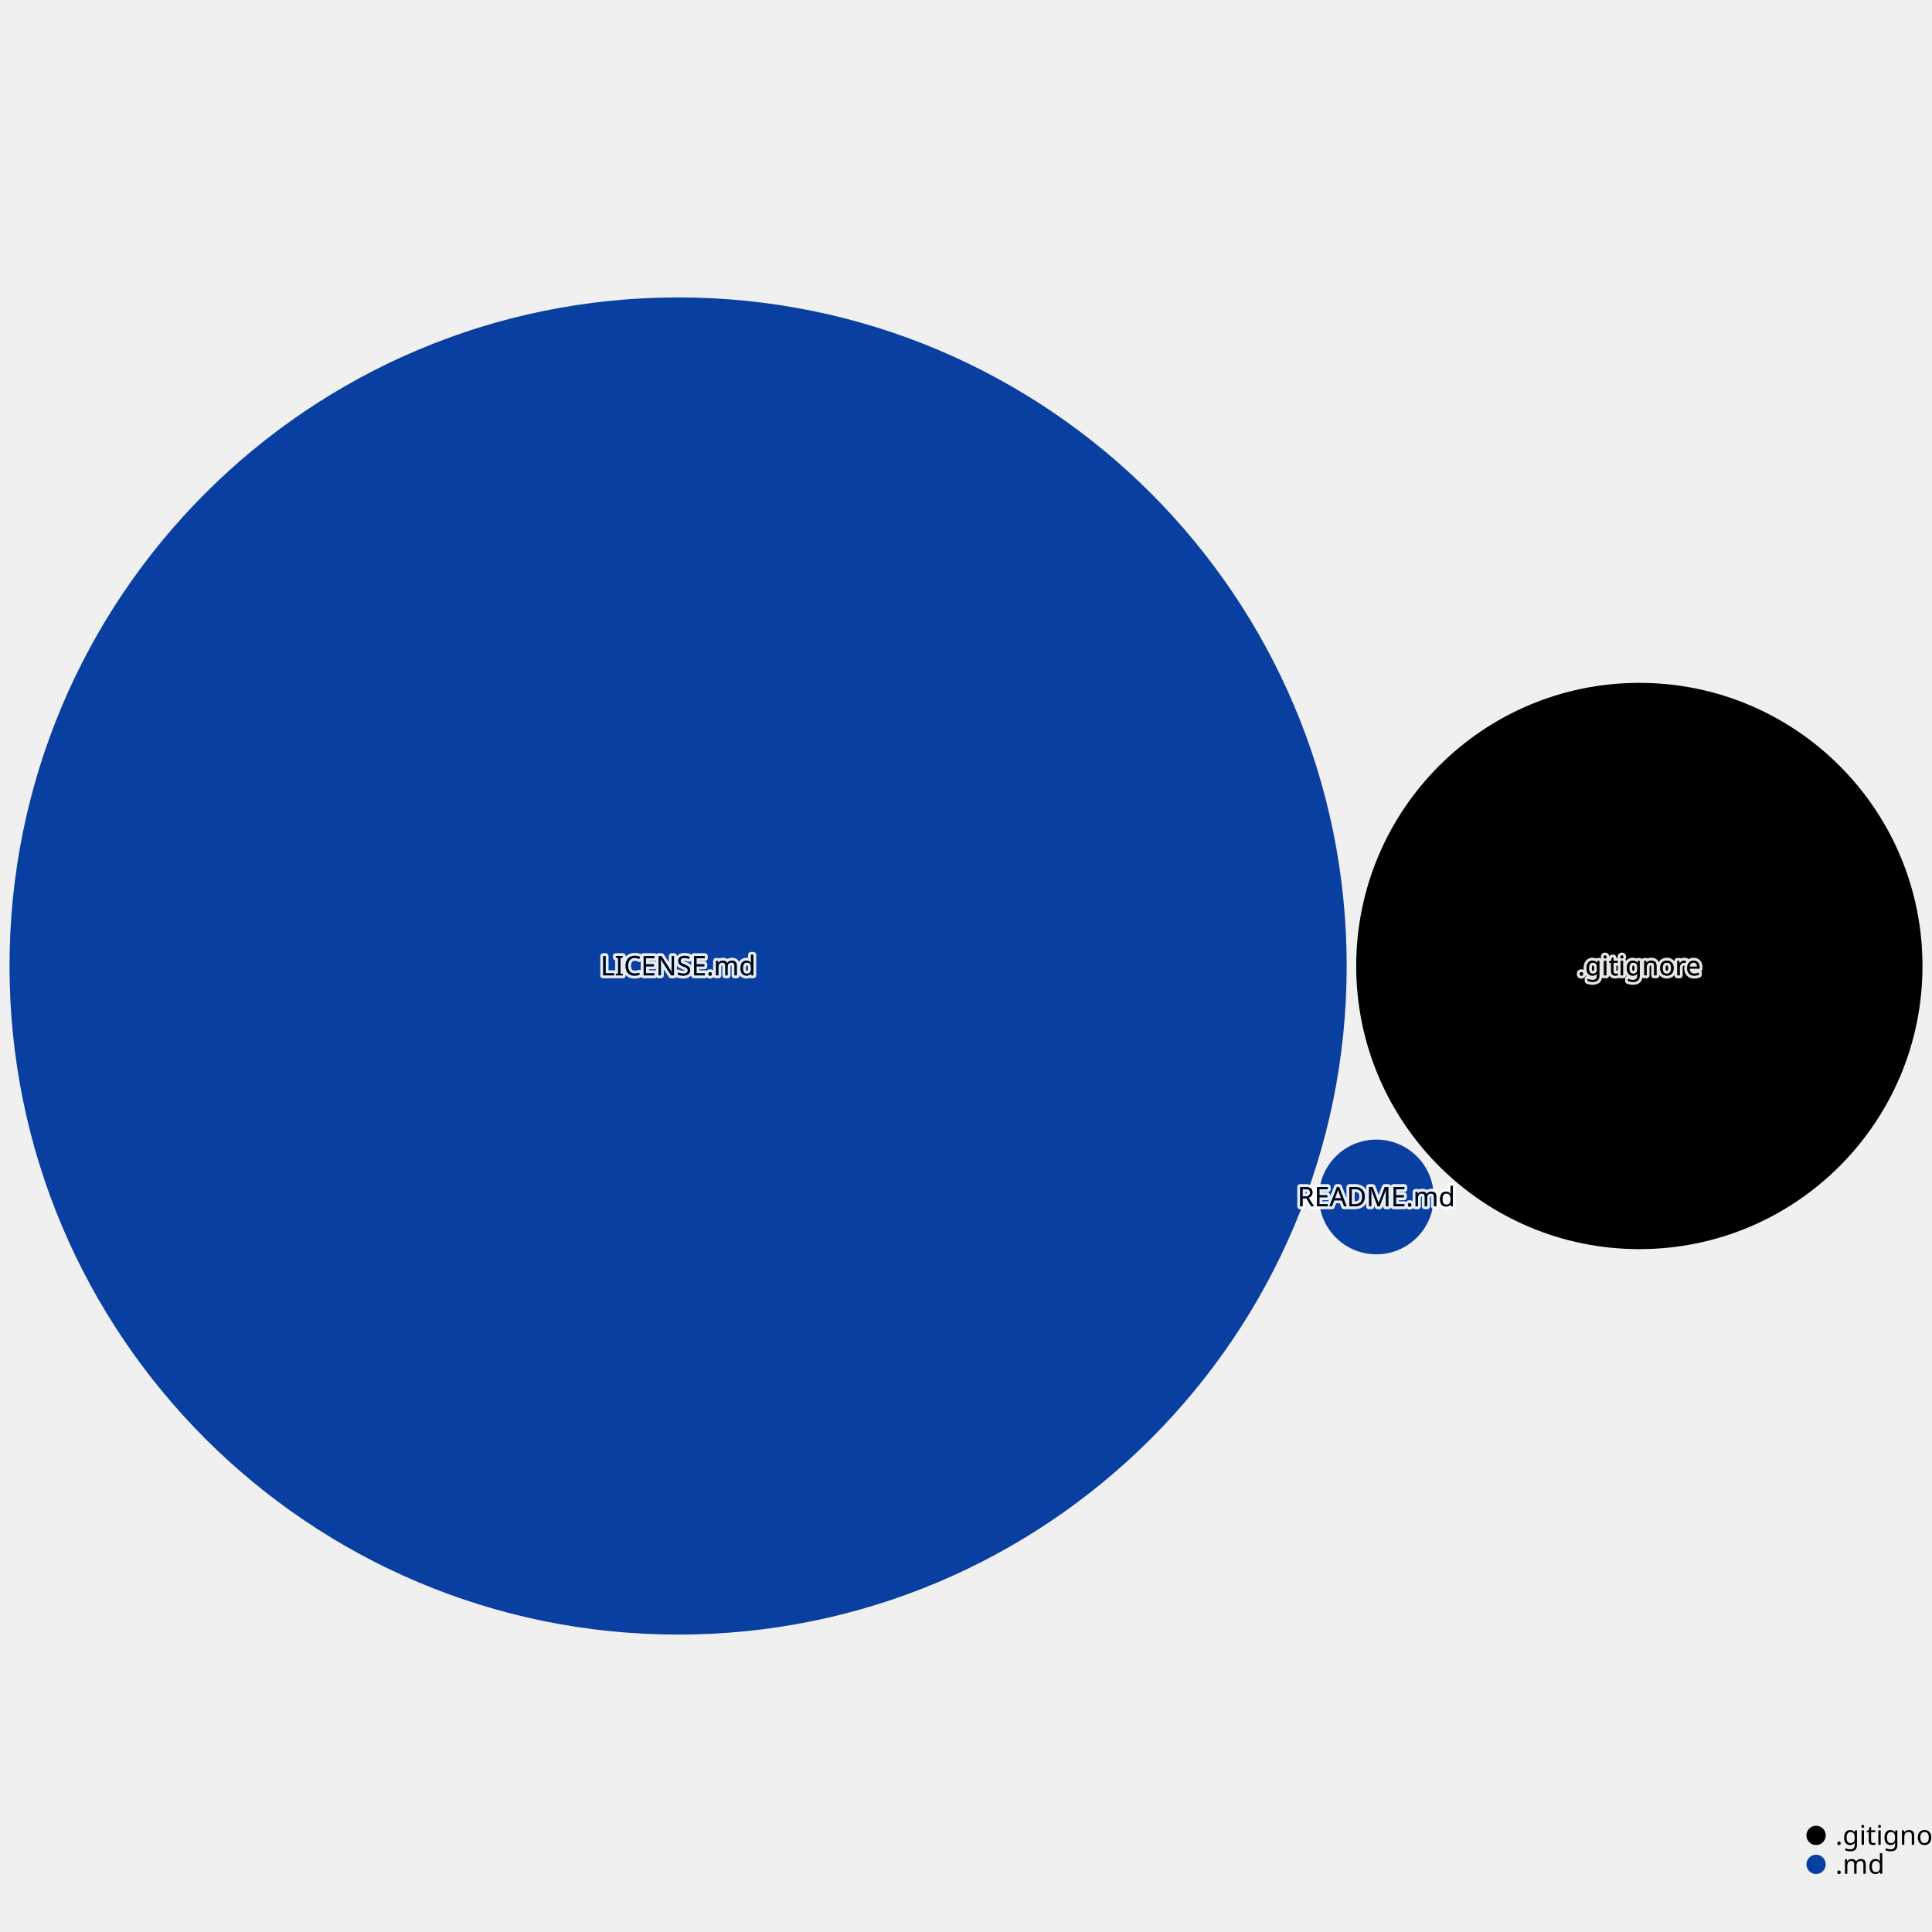
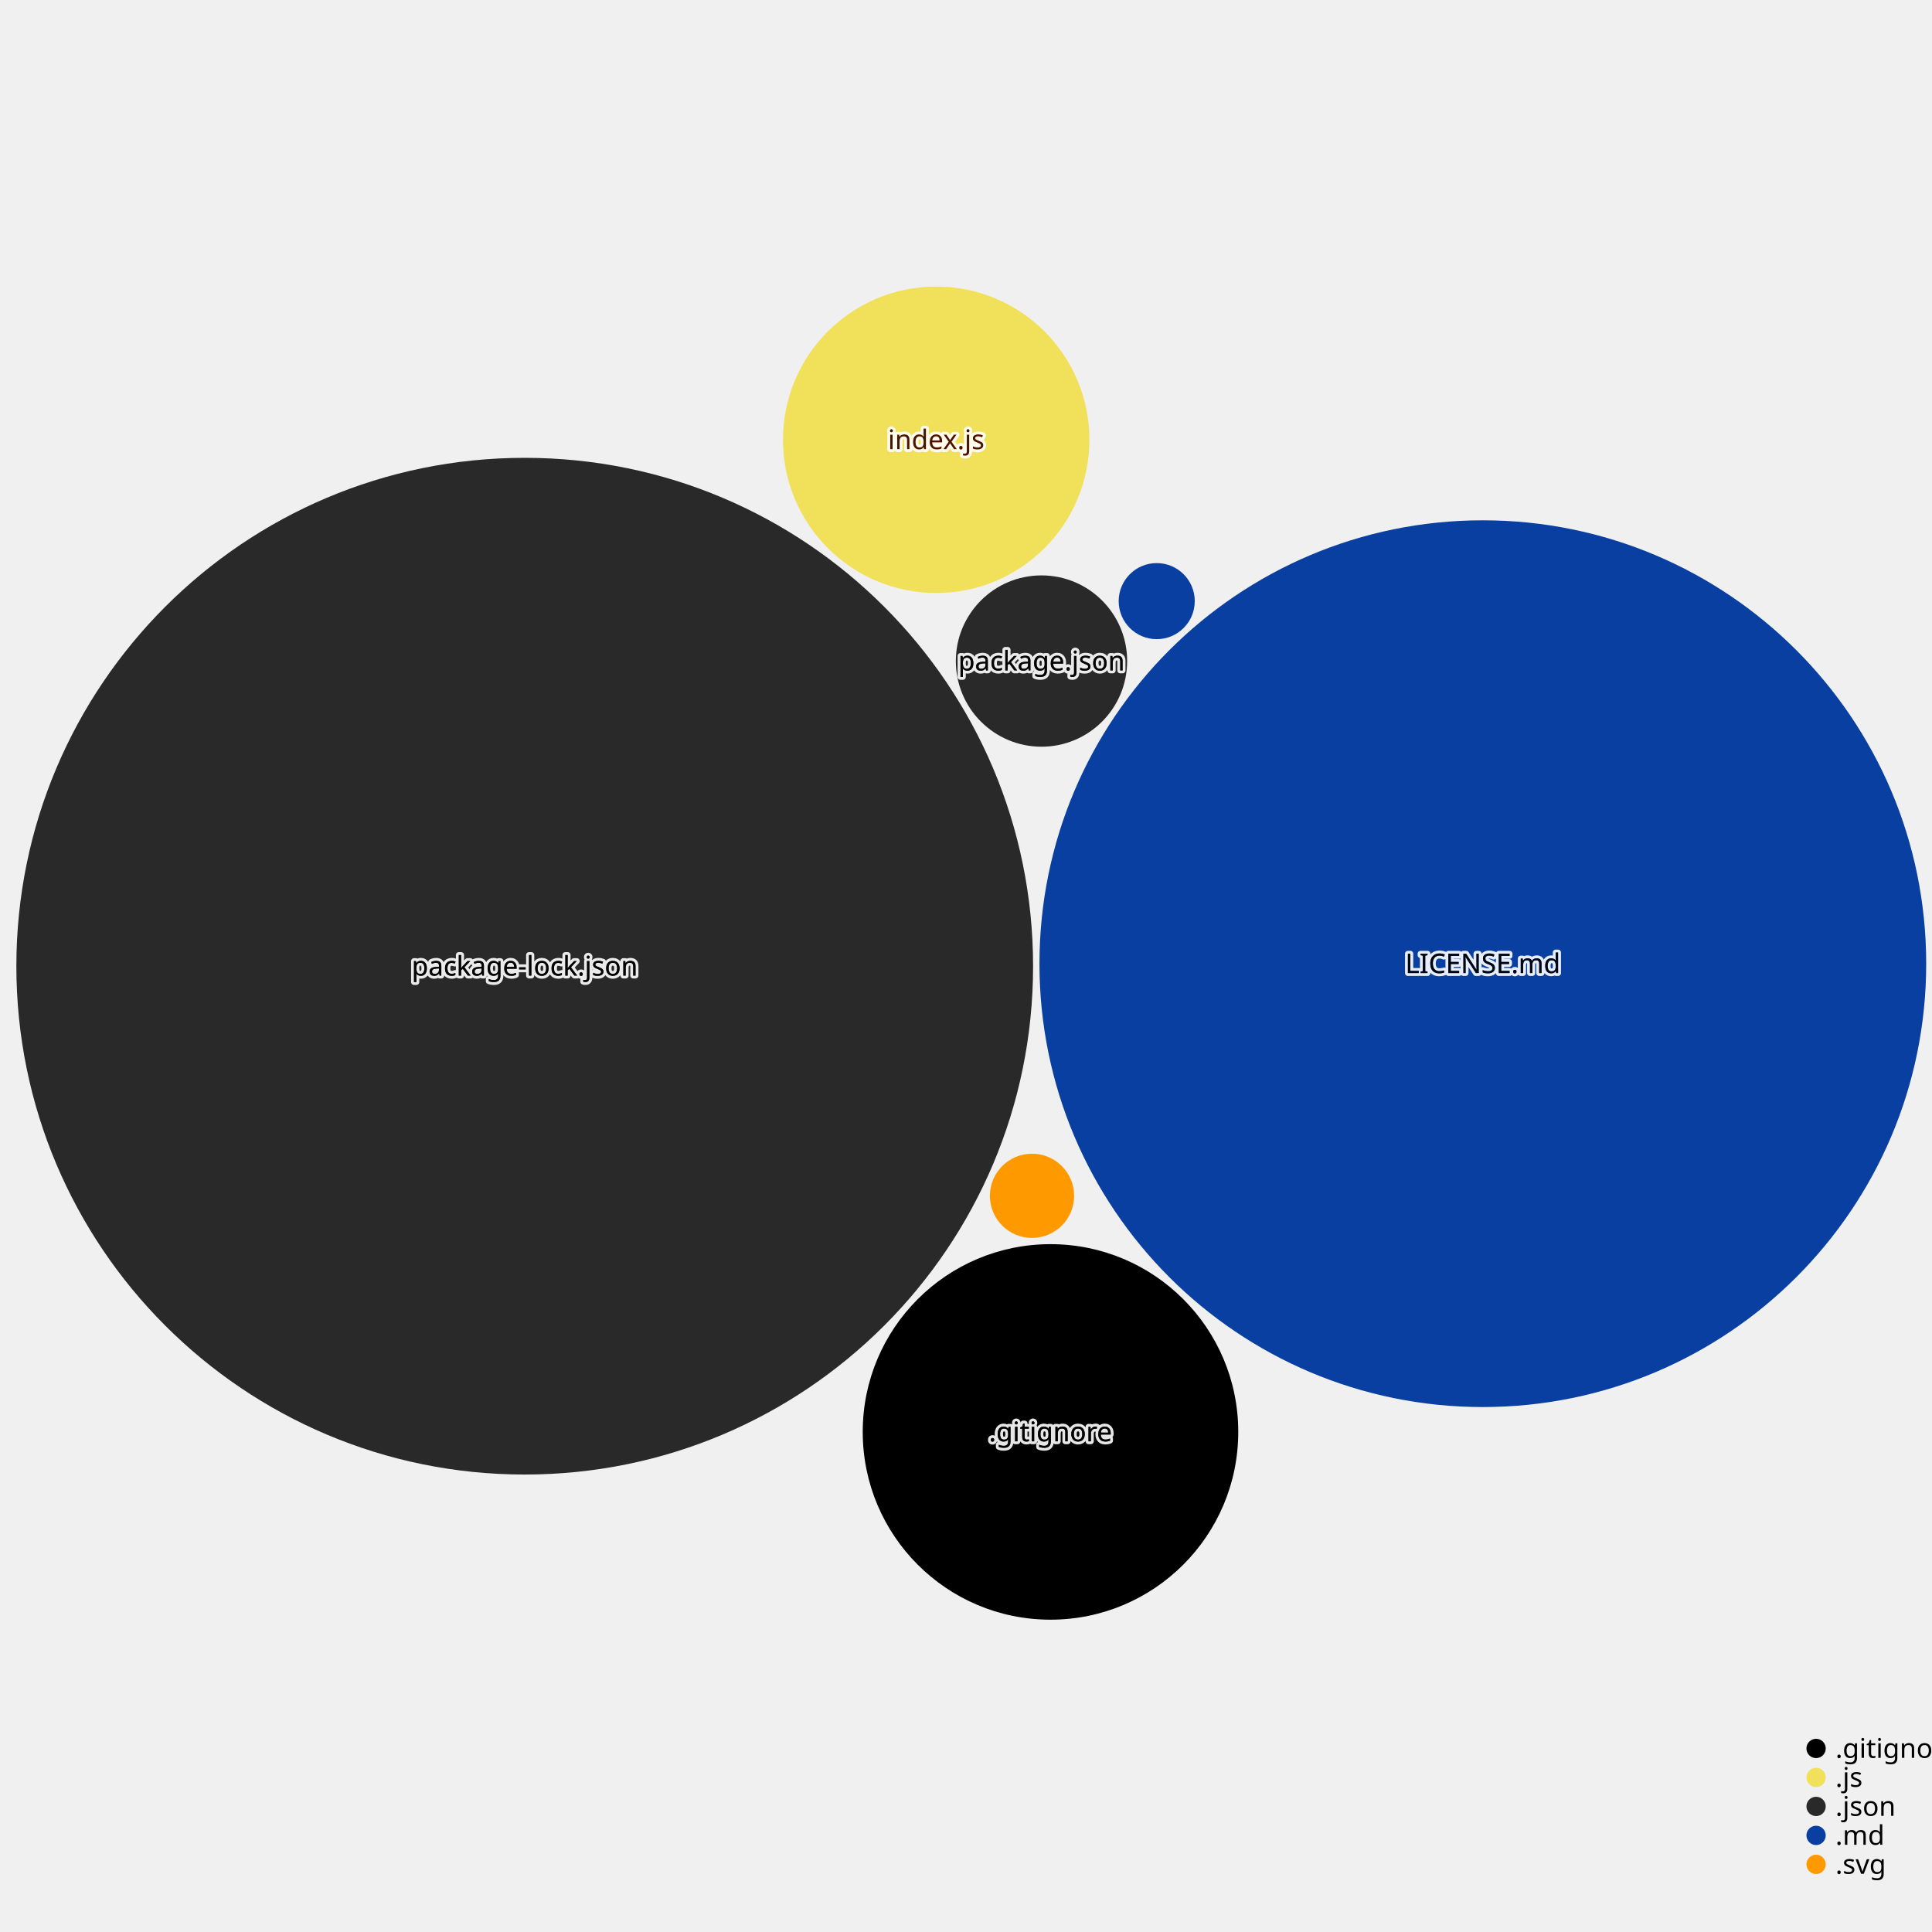
<svg xmlns="http://www.w3.org/2000/svg" width="1000" height="1000" style="background:white;font-family:sans-serif;overflow:visible">
  <defs>
    <filter id="glow" x="-50%" y="-50%" width="200%" height="200%">
      <feGaussianBlur stdDeviation="4" result="coloredBlur" />
      <feMerge>
        <feMergeNode in="coloredBlur" />
        <feMergeNode in="SourceGraphic" />
      </feMerge>
    </filter>
  </defs>
-   <g style="fill:#083fa1;transition:transform 0s ease-out, fill 0.1s ease-out" transform="translate(350.9854, 500)">
-     <circle style="transition:all 0.5s ease-out" r="346.059" stroke-width="0" stroke="#374151" />
+   <g style="fill:#292929;transition:transform 0s ease-out, fill 0.1s ease-out" transform="translate(271.5954, 500.096)">
+     <circle style="transition:all 0.5s ease-out" r="263.123" stroke-width="0" stroke="#374151" />
  </g>
-   <g style="fill:#000000;transition:transform 0s ease-out, fill 0.1s ease-out" transform="translate(848.5223, 500)">
-     <circle style="transition:all 0.5s ease-out" r="146.552" stroke-width="0" stroke="#374151" />
+   <g style="fill:#083fa1;transition:transform 0s ease-out, fill 0.1s ease-out" transform="translate(767.5094, 498.7982)">
+     <circle style="transition:all 0.5s ease-out" r="229.488" stroke-width="0" stroke="#374151" />
  </g>
-   <g style="fill:#083fa1;transition:transform 0s ease-out, fill 0.1s ease-out" transform="translate(712.3997, 619.5466)">
-     <circle style="transition:all 0.5s ease-out" r="29.687" stroke-width="0" stroke="#374151" />
+   <g style="fill:#000000;transition:transform 0s ease-out, fill 0.1s ease-out" transform="translate(543.7341, 741.1594)">
+     <circle style="transition:all 0.5s ease-out" r="97.185" stroke-width="0" stroke="#374151" />
  </g>
-   <g style="fill:#083fa1;transition:transform 0s ease-out" transform="translate(350.9854, 500)">
+   <g style="fill:#f1e05a;transition:transform 0s ease-out, fill 0.1s ease-out" transform="translate(484.5689, 227.6304)">
+     <circle style="transition:all 0.5s ease-out" r="79.303" stroke-width="0" stroke="#374151" />
+   </g>
+   <g style="fill:#292929;transition:transform 0s ease-out, fill 0.1s ease-out" transform="translate(539.0771, 342.1585)">
+     <circle style="transition:all 0.5s ease-out" r="44.335" stroke-width="0" stroke="#374151" />
+   </g>
+   <g style="fill:#ff9900;transition:transform 0s ease-out, fill 0.1s ease-out" transform="translate(534.1667, 618.958)">
+     <circle style="transition:all 0.5s ease-out" r="21.8" stroke-width="0" stroke="#374151" />
+   </g>
+   <g style="fill:#083fa1;transition:transform 0s ease-out, fill 0.1s ease-out" transform="translate(598.7159, 311.1424)">
+     <circle style="transition:all 0.5s ease-out" r="19.687" stroke-width="0" stroke="#374151" />
+   </g>
+   <g style="fill:#292929;transition:transform 0s ease-out" transform="translate(271.5954, 500.096)">
+     <text style="pointer-events:none;opacity:0.9;font-size:14px;font-weight:500;transition:all 0.5s ease-out" fill="#4B5563" text-anchor="middle" dominant-baseline="middle" stroke="white" stroke-width="3" stroke-linejoin="round">package-lock.json</text>
+     <text style="pointer-events:none;opacity:1;font-size:14px;font-weight:500;transition:all 0.5s ease-out" text-anchor="middle" dominant-baseline="middle">package-lock.json</text>
+     <text style="pointer-events:none;opacity:0.9;font-size:14px;font-weight:500;mix-blend-mode:color-burn;transition:all 0.5s ease-out" fill="#110101" text-anchor="middle" dominant-baseline="middle">package-lock.json</text>
+   </g>
+   <g style="fill:#083fa1;transition:transform 0s ease-out" transform="translate(767.5094, 498.7982)">
    <text style="pointer-events:none;opacity:0.9;font-size:14px;font-weight:500;transition:all 0.5s ease-out" fill="#4B5563" text-anchor="middle" dominant-baseline="middle" stroke="white" stroke-width="3" stroke-linejoin="round">LICENSE.md</text>
    <text style="pointer-events:none;opacity:1;font-size:14px;font-weight:500;transition:all 0.5s ease-out" text-anchor="middle" dominant-baseline="middle">LICENSE.md</text>
    <text style="pointer-events:none;opacity:0.9;font-size:14px;font-weight:500;mix-blend-mode:color-burn;transition:all 0.5s ease-out" fill="#110101" text-anchor="middle" dominant-baseline="middle">LICENSE.md</text>
  </g>
-   <g style="fill:#000000;transition:transform 0s ease-out" transform="translate(848.5223, 500)">
+   <g style="fill:#000000;transition:transform 0s ease-out" transform="translate(543.7341, 741.1594)">
    <text style="pointer-events:none;opacity:0.9;font-size:14px;font-weight:500;transition:all 0.5s ease-out" fill="#4B5563" text-anchor="middle" dominant-baseline="middle" stroke="white" stroke-width="3" stroke-linejoin="round">.gitignore</text>
    <text style="pointer-events:none;opacity:1;font-size:14px;font-weight:500;transition:all 0.5s ease-out" text-anchor="middle" dominant-baseline="middle">.gitignore</text>
    <text style="pointer-events:none;opacity:0.9;font-size:14px;font-weight:500;mix-blend-mode:color-burn;transition:all 0.5s ease-out" fill="#110101" text-anchor="middle" dominant-baseline="middle">.gitignore</text>
  </g>
-   <g style="fill:#083fa1;transition:transform 0s ease-out" transform="translate(712.3997, 619.5466)">
-     <text style="pointer-events:none;opacity:0.9;font-size:14px;font-weight:500;transition:all 0.5s ease-out" fill="#4B5563" text-anchor="middle" dominant-baseline="middle" stroke="white" stroke-width="3" stroke-linejoin="round">README.md</text>
-     <text style="pointer-events:none;opacity:1;font-size:14px;font-weight:500;transition:all 0.5s ease-out" text-anchor="middle" dominant-baseline="middle">README.md</text>
-     <text style="pointer-events:none;opacity:0.9;font-size:14px;font-weight:500;mix-blend-mode:color-burn;transition:all 0.5s ease-out" fill="#110101" text-anchor="middle" dominant-baseline="middle">README.md</text>
+   <g style="fill:#f1e05a;transition:transform 0s ease-out" transform="translate(484.5689, 227.6304)">
+     <text style="pointer-events:none;opacity:0.9;font-size:14px;font-weight:500;transition:all 0.5s ease-out" fill="#4B5563" text-anchor="middle" dominant-baseline="middle" stroke="white" stroke-width="3" stroke-linejoin="round">index.js</text>
+     <text style="pointer-events:none;opacity:1;font-size:14px;font-weight:500;transition:all 0.5s ease-out" text-anchor="middle" dominant-baseline="middle">index.js</text>
+     <text style="pointer-events:none;opacity:0.9;font-size:14px;font-weight:500;mix-blend-mode:color-burn;transition:all 0.5s ease-out" fill="#110101" text-anchor="middle" dominant-baseline="middle">index.js</text>
  </g>
-   <g transform="translate(940, 950)">
+   <g style="fill:#292929;transition:transform 0s ease-out" transform="translate(539.0771, 342.1585)">
+     <text style="pointer-events:none;opacity:0.9;font-size:14px;font-weight:500;transition:all 0.5s ease-out" fill="#4B5563" text-anchor="middle" dominant-baseline="middle" stroke="white" stroke-width="3" stroke-linejoin="round">package.json</text>
+     <text style="pointer-events:none;opacity:1;font-size:14px;font-weight:500;transition:all 0.5s ease-out" text-anchor="middle" dominant-baseline="middle">package.json</text>
+     <text style="pointer-events:none;opacity:0.9;font-size:14px;font-weight:500;mix-blend-mode:color-burn;transition:all 0.5s ease-out" fill="#110101" text-anchor="middle" dominant-baseline="middle">package.json</text>
+   </g>
+   <g transform="translate(940, 905)">
    <g transform="translate(0, 0)">
      <circle r="5" fill="#000000" />
      <text x="10" style="font-size:14px;font-weight:300" dominant-baseline="middle">.gitignore</text>
    </g>
    <g transform="translate(0, 15)">
+       <circle r="5" fill="#f1e05a" />
+       <text x="10" style="font-size:14px;font-weight:300" dominant-baseline="middle">.js</text>
+     </g>
+     <g transform="translate(0, 30)">
+       <circle r="5" fill="#292929" />
+       <text x="10" style="font-size:14px;font-weight:300" dominant-baseline="middle">.json</text>
+     </g>
+     <g transform="translate(0, 45)">
      <circle r="5" fill="#083fa1" />
      <text x="10" style="font-size:14px;font-weight:300" dominant-baseline="middle">.md</text>
+     </g>
+     <g transform="translate(0, 60)">
+       <circle r="5" fill="#ff9900" />
+       <text x="10" style="font-size:14px;font-weight:300" dominant-baseline="middle">.svg</text>
    </g>
    <g fill="#9CA3AF" style="font-weight:300;font-style:italic;font-size:12px">each dot sized by file size</g>
  </g>
</svg>
